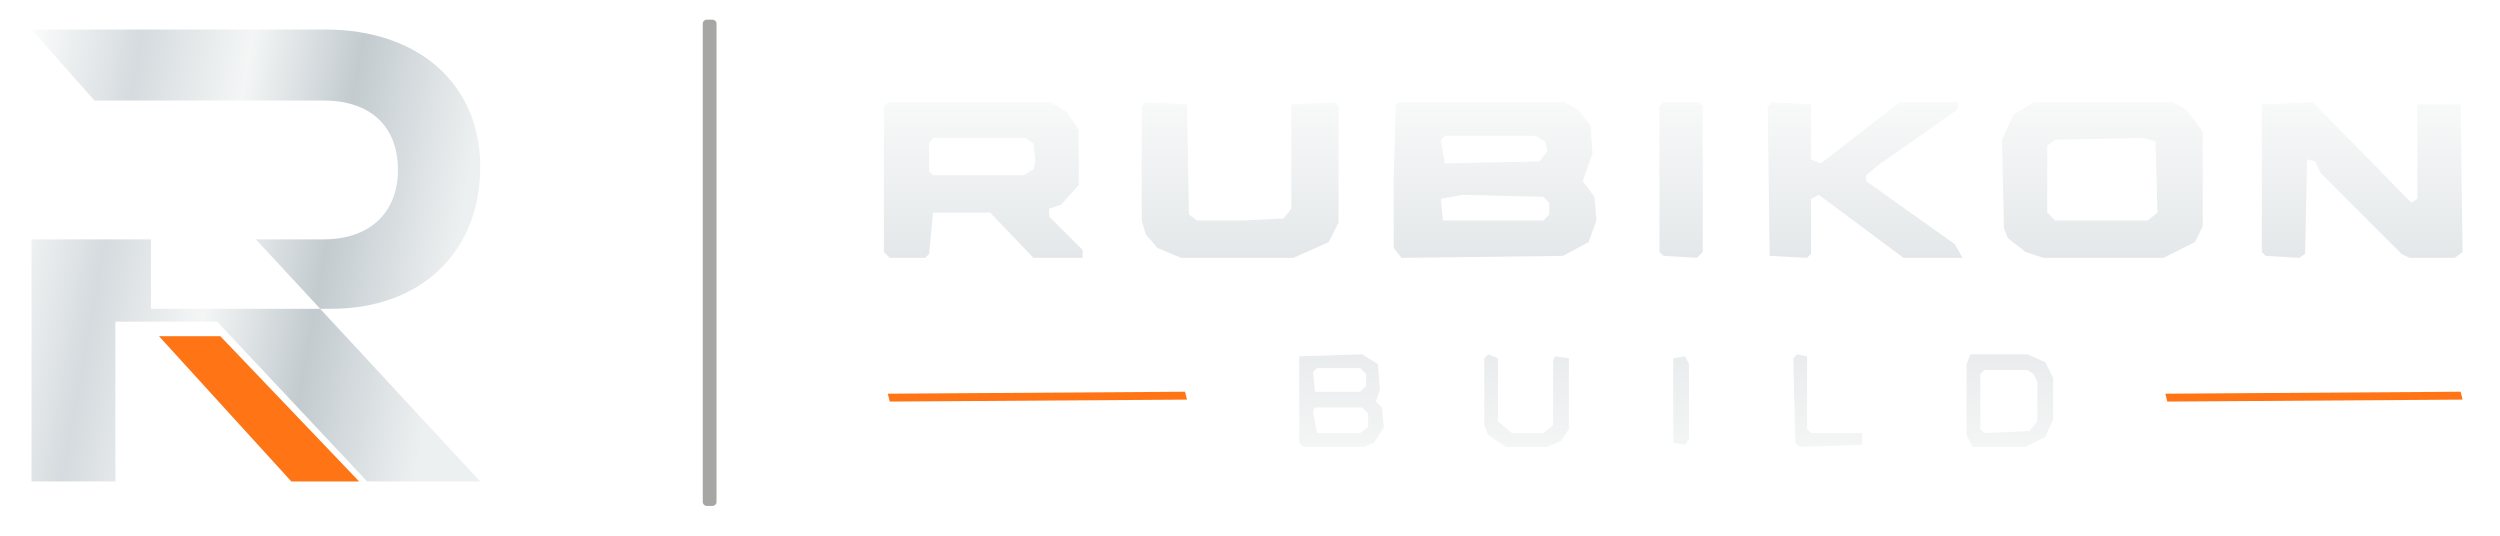
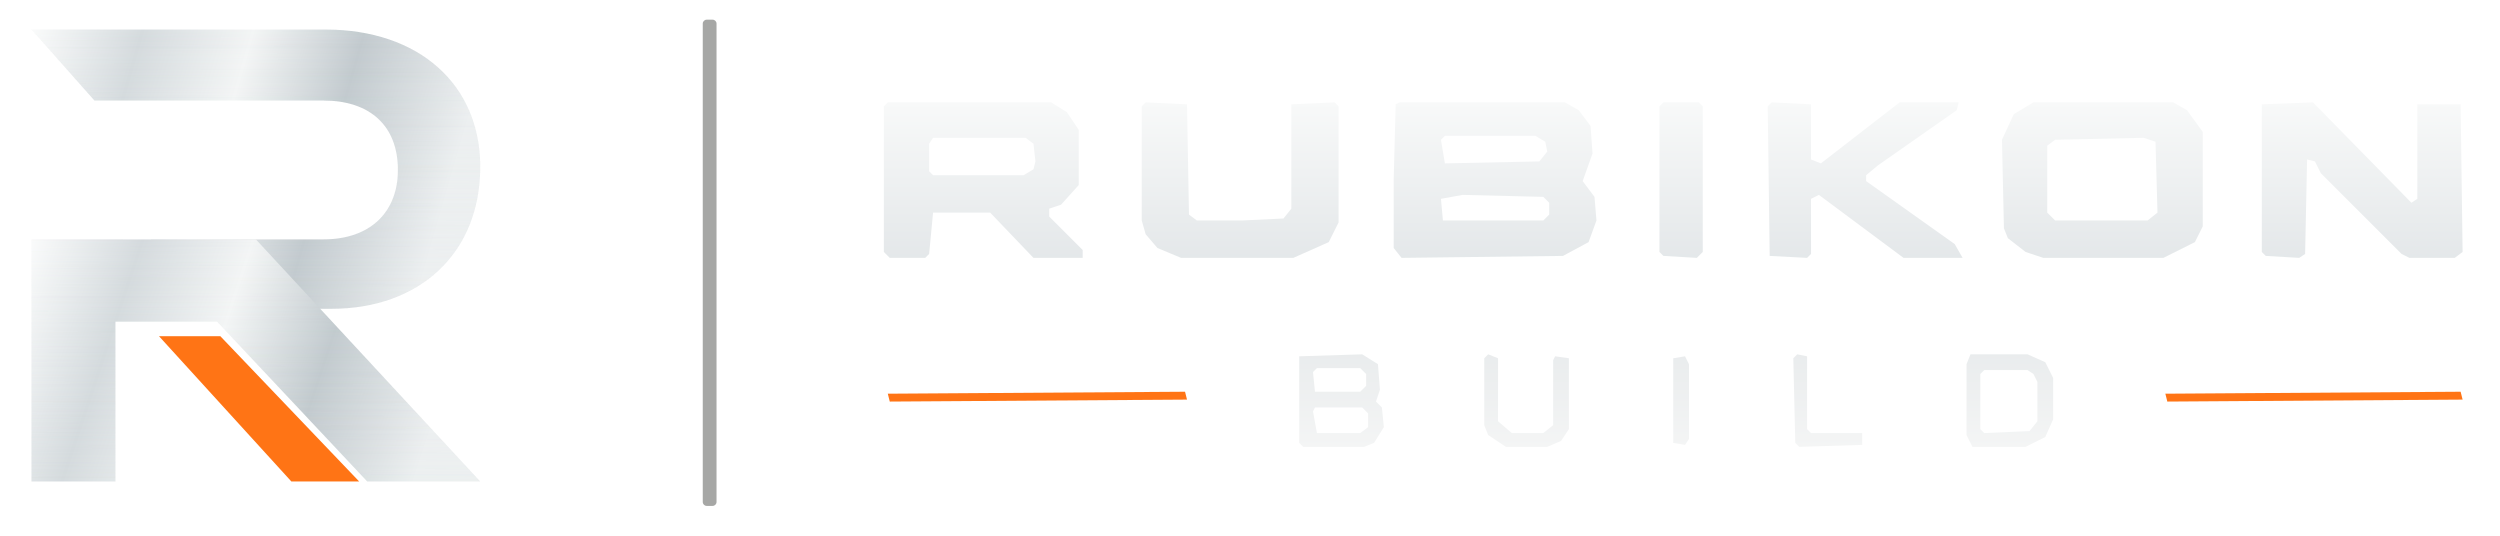
- <svg xmlns="http://www.w3.org/2000/svg" width="1270" height="272" viewBox="72 88 1270 272" fill-rule="evenodd" role="img" aria-label="RUBIKON BUILD">
+ <svg xmlns="http://www.w3.org/2000/svg" width="1270" height="272" viewBox="72 88 1270 272" fill-rule="evenodd" role="img" aria-label="Final RUBIKON BUILD logo">
  <defs>
    <linearGradient id="mark-steel" x1="0" y1="0" x2="1" y2=".18">
      <stop offset="0" stop-color="#FBFCFC" />
      <stop offset=".24" stop-color="#D5DBDE" />
      <stop offset=".48" stop-color="#F4F6F6" />
      <stop offset=".72" stop-color="#C3CBCF" />
      <stop offset="1" stop-color="#EDF0F1" />
    </linearGradient>
    <linearGradient id="word-steel" x1="0" y1="0" x2="0" y2="1">
      <stop stop-color="#F8F9F9" />
      <stop offset=".52" stop-color="#E1E5E7" />
      <stop offset="1" stop-color="#F4F5F5" />
    </linearGradient>
+     <filter id="final-brushed" x="-6%" y="-6%" width="112%" height="112%" color-interpolation-filters="sRGB">
+       <feTurbulence type="fractalNoise" baseFrequency=".003 .68" numOctaves="1" seed="19" result="grain" />
+       <feColorMatrix in="grain" values="1 0 0 0 0  0 1 0 0 0  0 0 1 0 0  0 0 0 .04 0" result="soft-grain" />
+       <feComposite in="soft-grain" in2="SourceAlpha" operator="in" result="clipped-grain" />
+       <feBlend in="SourceGraphic" in2="clipped-grain" mode="soft-light" />
+     </filter>
  </defs>
  <g transform="translate(88 103) scale(.82)">
-     <path fill="url(#mark-steel)" d="M0 0H182C240 0 278 34 278 85C278 139 240 173 186 173H74V130H181C210 130 227 113 227 87C227 59 209 44 181 44H39ZM0 130H139L278 280H208L115 181H52V280H0Z" />
+     <g filter="url(#final-brushed)">
+       <path fill="url(#mark-steel)" d="M0 0H182C240 0 278 34 278 85C278 139 240 173 186 173H74V130H181C210 130 227 113 227 87C227 59 209 44 181 44H39Z" />
+       <path fill="url(#mark-steel)" d="M0 130H139L278 280H208L115 181H52V280H0Z" />
+     </g>
    <path fill="#FF7415" d="M79 190H117L203 280H161Z" />
  </g>
  <rect x="429" y="98" width="7" height="247" rx="2" fill="#A6A7A5" />
  <path fill="url(#word-steel)" d="M521 142L523 140L606 140L614 145L620 154L620 182L611 192L605 194L605 198L622 215L622 219L597 219L575 196L546 196L544 217L542 219L524 219L521 216ZM544 161L544 175L546 177L592 177L597 174L598 170L597 161L593 158L546 158ZM652 142L654 140L675 141L676 197L680 200L703 200L724 199L728 194L728 141L750 140L752 142L752 201L747 211L729 219L672 219L660 214L654 207L652 200ZM732 269L764 268L772 273L773 286L771 292L774 295L775 305L770 313L765 315L734 315L732 313ZM739 277L740 287L763 287L766 284L766 278L763 275L741 275ZM739 297L741 308L763 308L767 305L767 298L764 295L740 295ZM780 179L781 141L783 140L867 140L874 144L880 152L881 166L876 180L882 188L883 200L879 211L866 218L784 219L780 214ZM804 159L806 171L854 170L858 165L857 160L852 157L806 157ZM804 189L805 200L856 200L859 197L859 191L856 188L815 187ZM826 270L828 268L833 270L833 302L840 308L856 308L861 304L861 271L862 269L869 270L869 306L865 312L858 315L837 315L828 309L826 304ZM915 142L917 140L935 140L937 142L937 216L934 219L917 218L915 216ZM922 270L928 269L930 273L930 311L928 314L922 313ZM970 142L972 140L992 141L992 169L997 171L1037 140L1067 140L1066 144L1026 172L1020 177L1020 180L1065 212L1069 219L1039 219L996 187L992 189L992 217L990 219L971 218ZM983 270L985 268L990 269L990 306L992 308L1018 308L1018 314L986 315L984 313ZM1071 273L1073 268L1102 268L1111 272L1115 280L1115 301L1111 310L1101 315L1074 315L1071 309ZM1078 278L1078 306L1080 308L1103 307L1107 302L1107 282L1105 278L1102 276L1080 276ZM1089 159L1095 146L1105 140L1176 140L1183 144L1191 155L1191 203L1187 211L1171 219L1110 219L1101 216L1092 209L1090 204ZM1112 162L1112 196L1116 200L1163 200L1168 196L1167 160L1161 158L1116 159ZM1221 141L1247 140L1297 191L1300 189L1300 141L1322 141L1323 216L1319 219L1296 219L1292 217L1251 176L1248 170L1244 169L1243 217L1240 219L1223 218L1221 216Z" />
  <path fill="#FF7415" d="M523 288L674 287L675 291L524 292ZM1172 288L1322 287L1323 291L1173 292Z" />
</svg>
